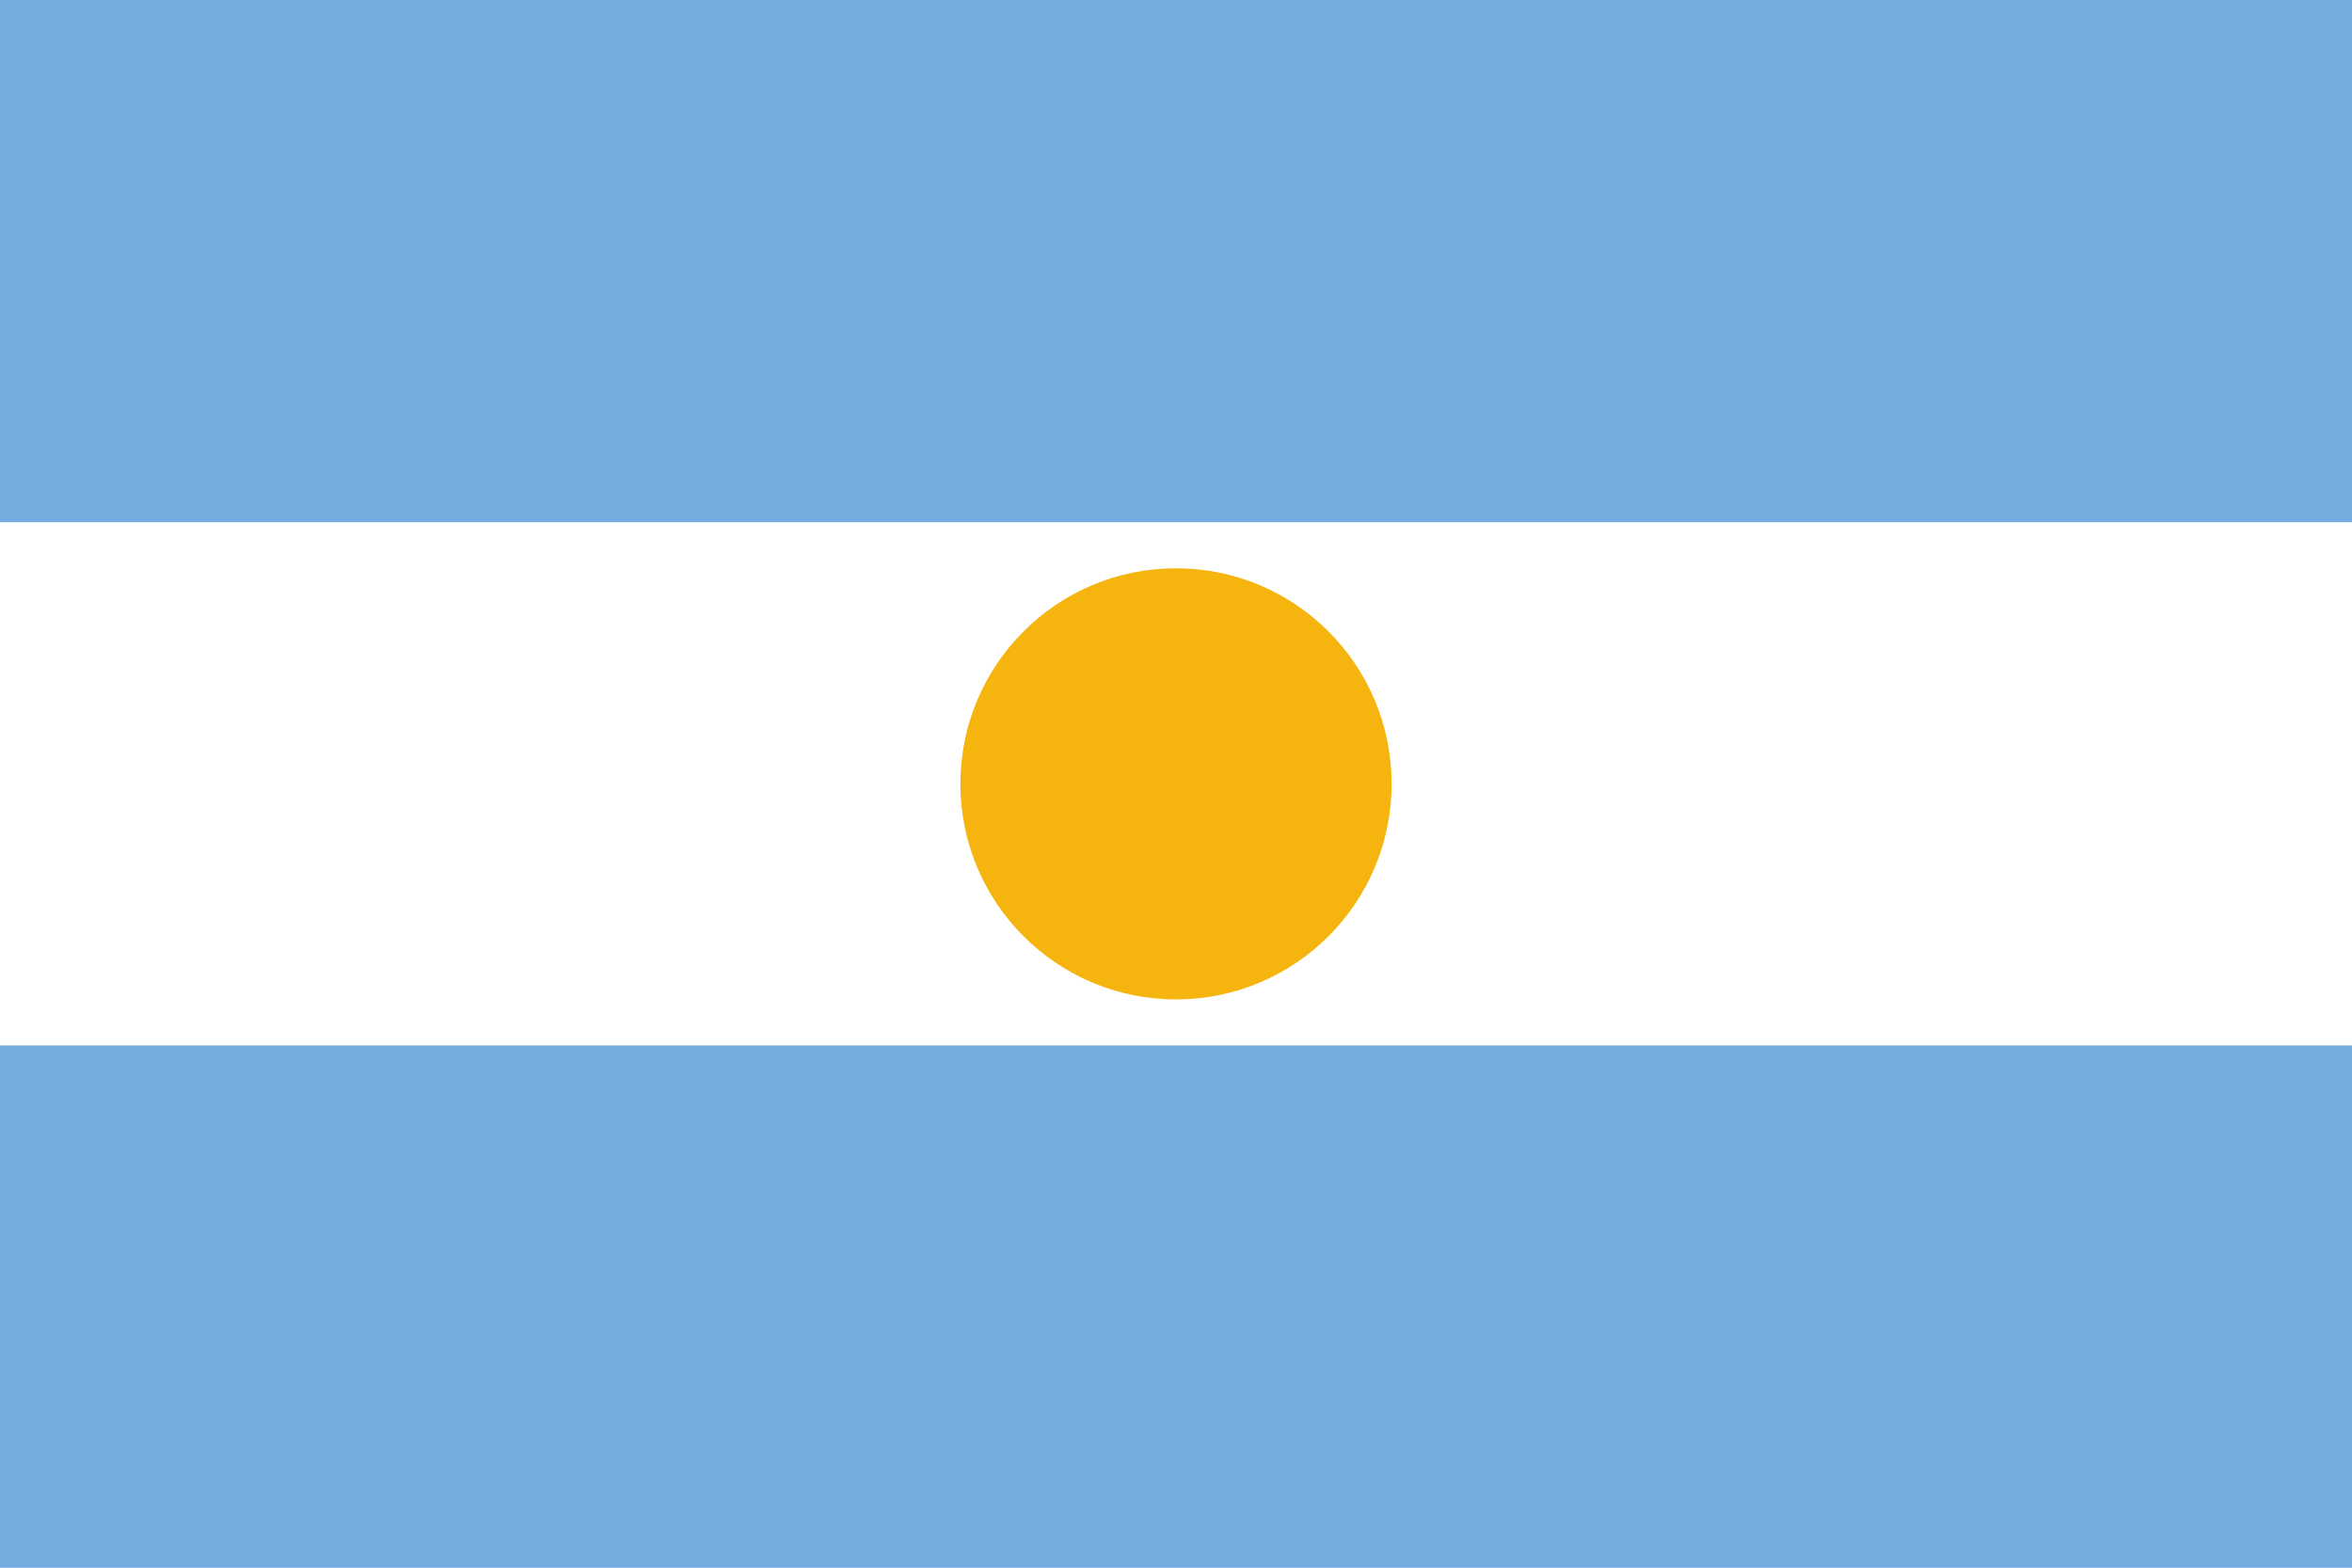
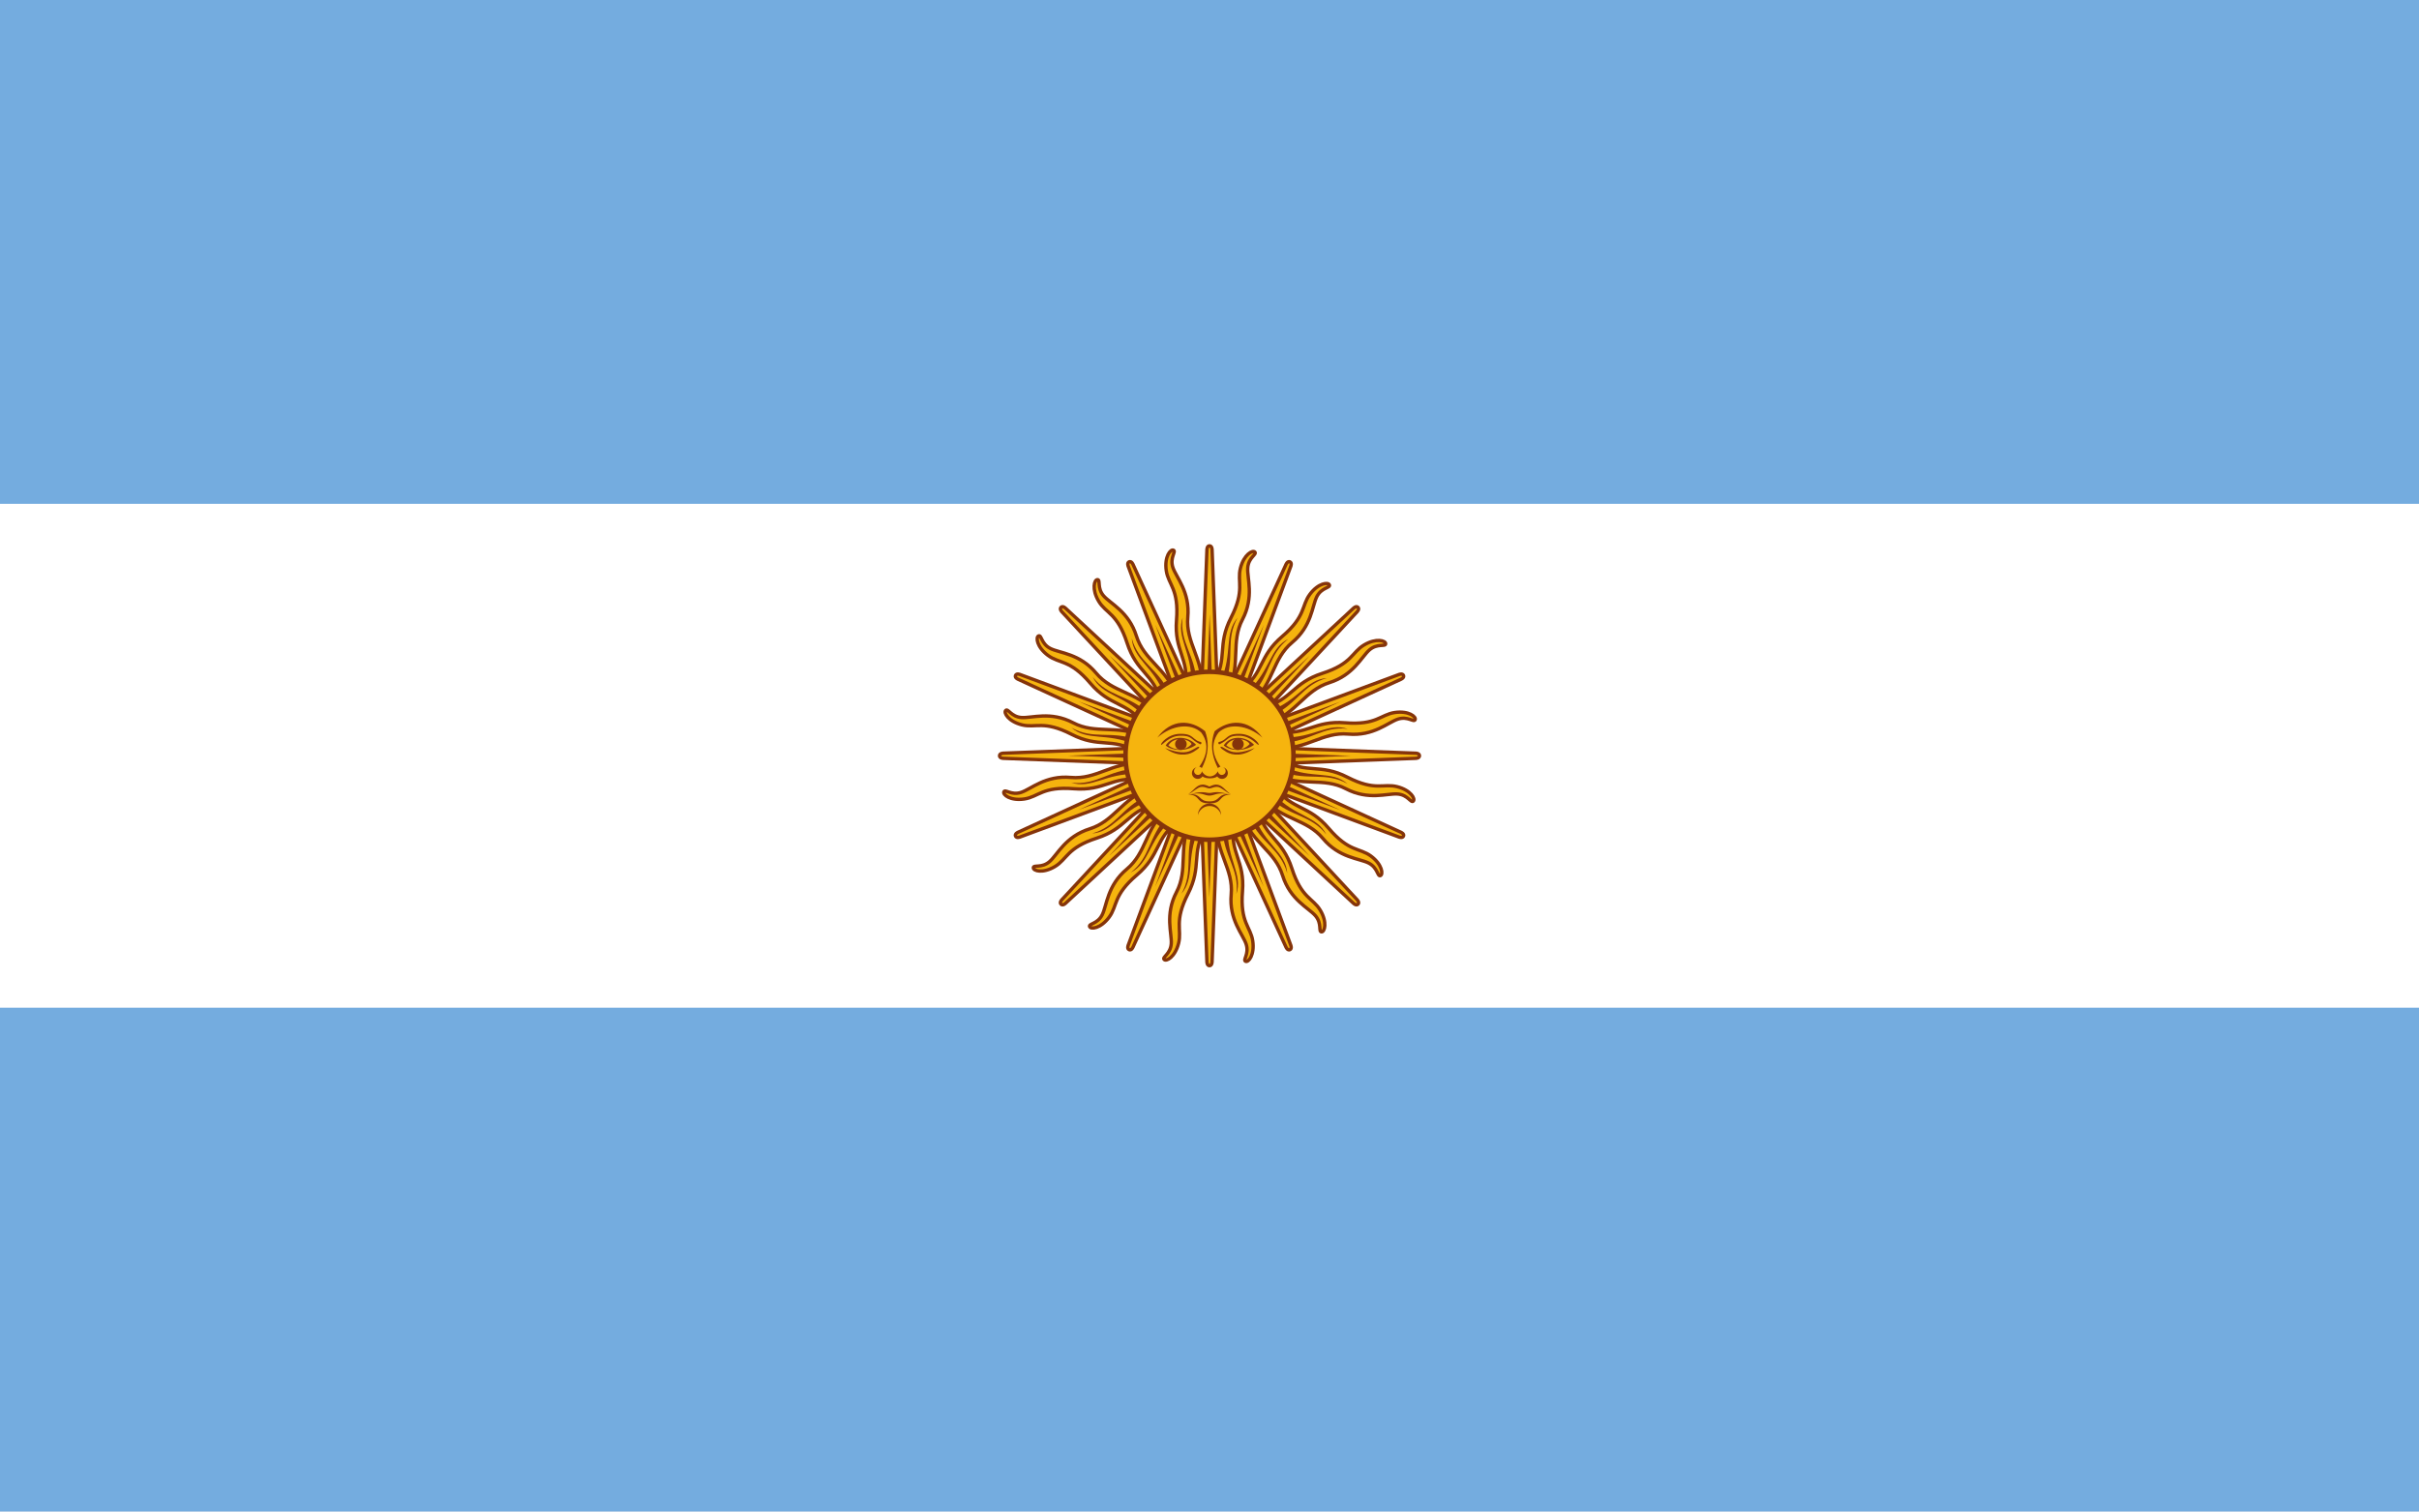
- <svg xmlns="http://www.w3.org/2000/svg" width="24" height="16" viewBox="0 0 24 16">
-   <rect width="24" height="16" fill="#74ACDF" />
-   <rect y="5.33" width="24" height="5.34" fill="#fff" />
-   <circle cx="12" cy="8" r="2.2" fill="#F6B40E" />
+ <svg xmlns="http://www.w3.org/2000/svg" xmlns:xlink="http://www.w3.org/1999/xlink" width="800" version="1.0" height="500">
+   <path fill="#74acdf" d="M0 0h800v500H0z" />
+   <path fill="#fff" d="M0 166.67h800v166.67H0z" />
+   <g id="c">
+     <path id="a" stroke-width="1.112" stroke="#85340a" fill="#f6b40e" d="m396.84 251.31 28.454 61.992s.49 1.185 1.28.859c.79-.327.299-1.512.299-1.512l-23.715-63.956m-.68 24.12c-.347 9.428 5.452 14.613 4.694 23.032-.757 8.42 3.867 13.18 4.94 16.454 1.073 3.274-1.16 5.232-.198 5.698.963.466 3.07-2.12 2.383-6.775-.687-4.655-4.22-6.037-3.39-16.32.83-10.283-4.206-12.678-2.98-22.058" />
+     <use xlink:href="#a" transform="rotate(22.5 400 250)" />
+     <use xlink:href="#a" transform="rotate(45 400 250)" />
+     <use xlink:href="#a" transform="rotate(67.5 400 250)" />
+     <path id="b" fill="#85340a" d="M404.31 274.41c.453 9.054 5.587 13.063 4.579 21.314 2.213-6.525-3.124-11.583-2.82-21.22m-7.649-23.757 19.487 42.577-16.329-43.887" />
+     <use xlink:href="#b" transform="rotate(22.5 400 250)" />
+     <use xlink:href="#b" transform="rotate(45 400 250)" />
+     <use xlink:href="#b" transform="rotate(67.5 400 250)" />
+   </g>
+   <use xlink:href="#c" transform="rotate(90 400 250)" />
+   <use xlink:href="#c" transform="rotate(180 400 250)" />
+   <use xlink:href="#c" transform="rotate(270 400 250)" />
+   <circle r="27.778" stroke="#85340a" cy="250" cx="400" stroke-width="1.5" fill="#f6b40e" />
+   <path id="h" fill="#843511" d="M409.47 244.06c-1.897 0-3.713.822-4.781 2.531 2.136 1.923 6.856 2.132 10.062-.219a7.333 7.333 0 0 0-5.281-2.312zm-.031.438c1.846-.034 3.571.814 3.812 1.656-2.136 2.35-5.55 2.146-7.687.437.935-1.495 2.439-2.067 3.875-2.094z" />
+   <use xlink:href="#d" transform="matrix(-1 0 0 1 800.25 0)" />
+   <use xlink:href="#e" transform="matrix(-1 0 0 1 800.25 0)" />
+   <use xlink:href="#f" transform="translate(18.862)" />
+   <use xlink:href="#g" transform="matrix(-1 0 0 1 800.25 0)" />
+   <path d="M395.75 253.84c-.913.167-1.563.977-1.563 1.906 0 1.062.878 1.906 1.938 1.906a1.89 1.89 0 0 0 1.563-.812c.739.556 1.764.615 2.312.625.084.002.193 0 .25 0 .548-.01 1.573-.069 2.313-.625.36.516.935.812 1.562.812 1.06 0 1.938-.844 1.938-1.906 0-.929-.65-1.74-1.563-1.906.513.18.844.676.844 1.219a1.28 1.28 0 0 1-1.281 1.281c-.68 0-1.242-.54-1.282-1.219-.208.417-1.034 1.655-2.656 1.719-1.622-.064-2.447-1.302-2.656-1.719-.04.679-.6 1.219-1.281 1.219a1.28 1.28 0 0 1-1.281-1.281c0-.542.33-1.038.843-1.219zM397.84 259.53c-2.138 0-2.983 1.937-4.906 3.219 1.068-.427 1.91-1.27 3.406-2.125 1.496-.855 2.772.187 3.625.187h.031c.853 0 2.13-1.041 3.625-.187 1.497.856 2.369 1.698 3.438 2.125-1.924-1.282-2.8-3.219-4.938-3.219-.426 0-1.271.23-2.125.656h-.031c-.853-.426-1.698-.656-2.125-.656z" fill="#85340a" />
+   <path d="M397.12 262.06c-.844.037-1.96.207-3.563.688 3.848-.855 4.697.437 6.407.437h.03c1.71 0 2.56-1.292 6.407-.438-4.274-1.282-5.124-.437-6.406-.437h-.031c-.802 0-1.437-.312-2.844-.25z" fill="#85340a" />
+   <path d="M393.75 262.72c-.248.003-.519.005-.813.031 4.488.428 2.331 3 7.032 3h.03c4.702 0 2.575-2.572 7.063-3-4.7-.426-3.214 2.344-7.062 2.344h-.031c-3.608 0-2.496-2.421-6.22-2.375zM403.85 269.66a3.848 3.848 0 0 0-3.846-3.846 3.848 3.848 0 0 0-3.847 3.846 3.955 3.955 0 0 1 3.847-3.04 3.952 3.952 0 0 1 3.846 3.04z" fill="#85340a" />
+   <path id="e" fill="#85340a" d="M382.73 244.02c4.915-4.273 11.11-4.915 14.53-1.709.837 1.121 1.373 2.32 1.593 3.57.43 2.433-.33 5.062-2.236 7.756.215-.001.643.212.856.427 1.697-3.244 2.297-6.577 1.74-9.746a13.815 13.815 0 0 0-.67-2.436c-4.7-3.845-11.11-4.272-15.81 2.138z" />
+   <path id="d" fill="#85340a" d="M390.42 242.74c2.777 0 3.419.642 4.7 1.71 1.284 1.068 1.924.854 2.137 1.068.213.215 0 .854-.426.64s-1.284-.64-2.564-1.708c-1.283-1.07-2.563-1.069-3.846-1.069-3.846 0-5.983 3.205-6.41 2.991-.426-.214 2.137-3.632 6.41-3.632z" />
+   <use xlink:href="#h" transform="translate(-19.181)" />
+   <circle id="f" cy="246.15" cx="390.54" r="1.923" fill="#85340a" />
+   <path id="g" fill="#85340a" d="M385.29 247.44c3.633 2.778 7.265 2.564 9.402 1.282 2.136-1.282 2.136-1.709 1.71-1.709-.427 0-.853.427-2.564 1.281-1.71.856-4.273.856-8.546-.854z" />
</svg>
